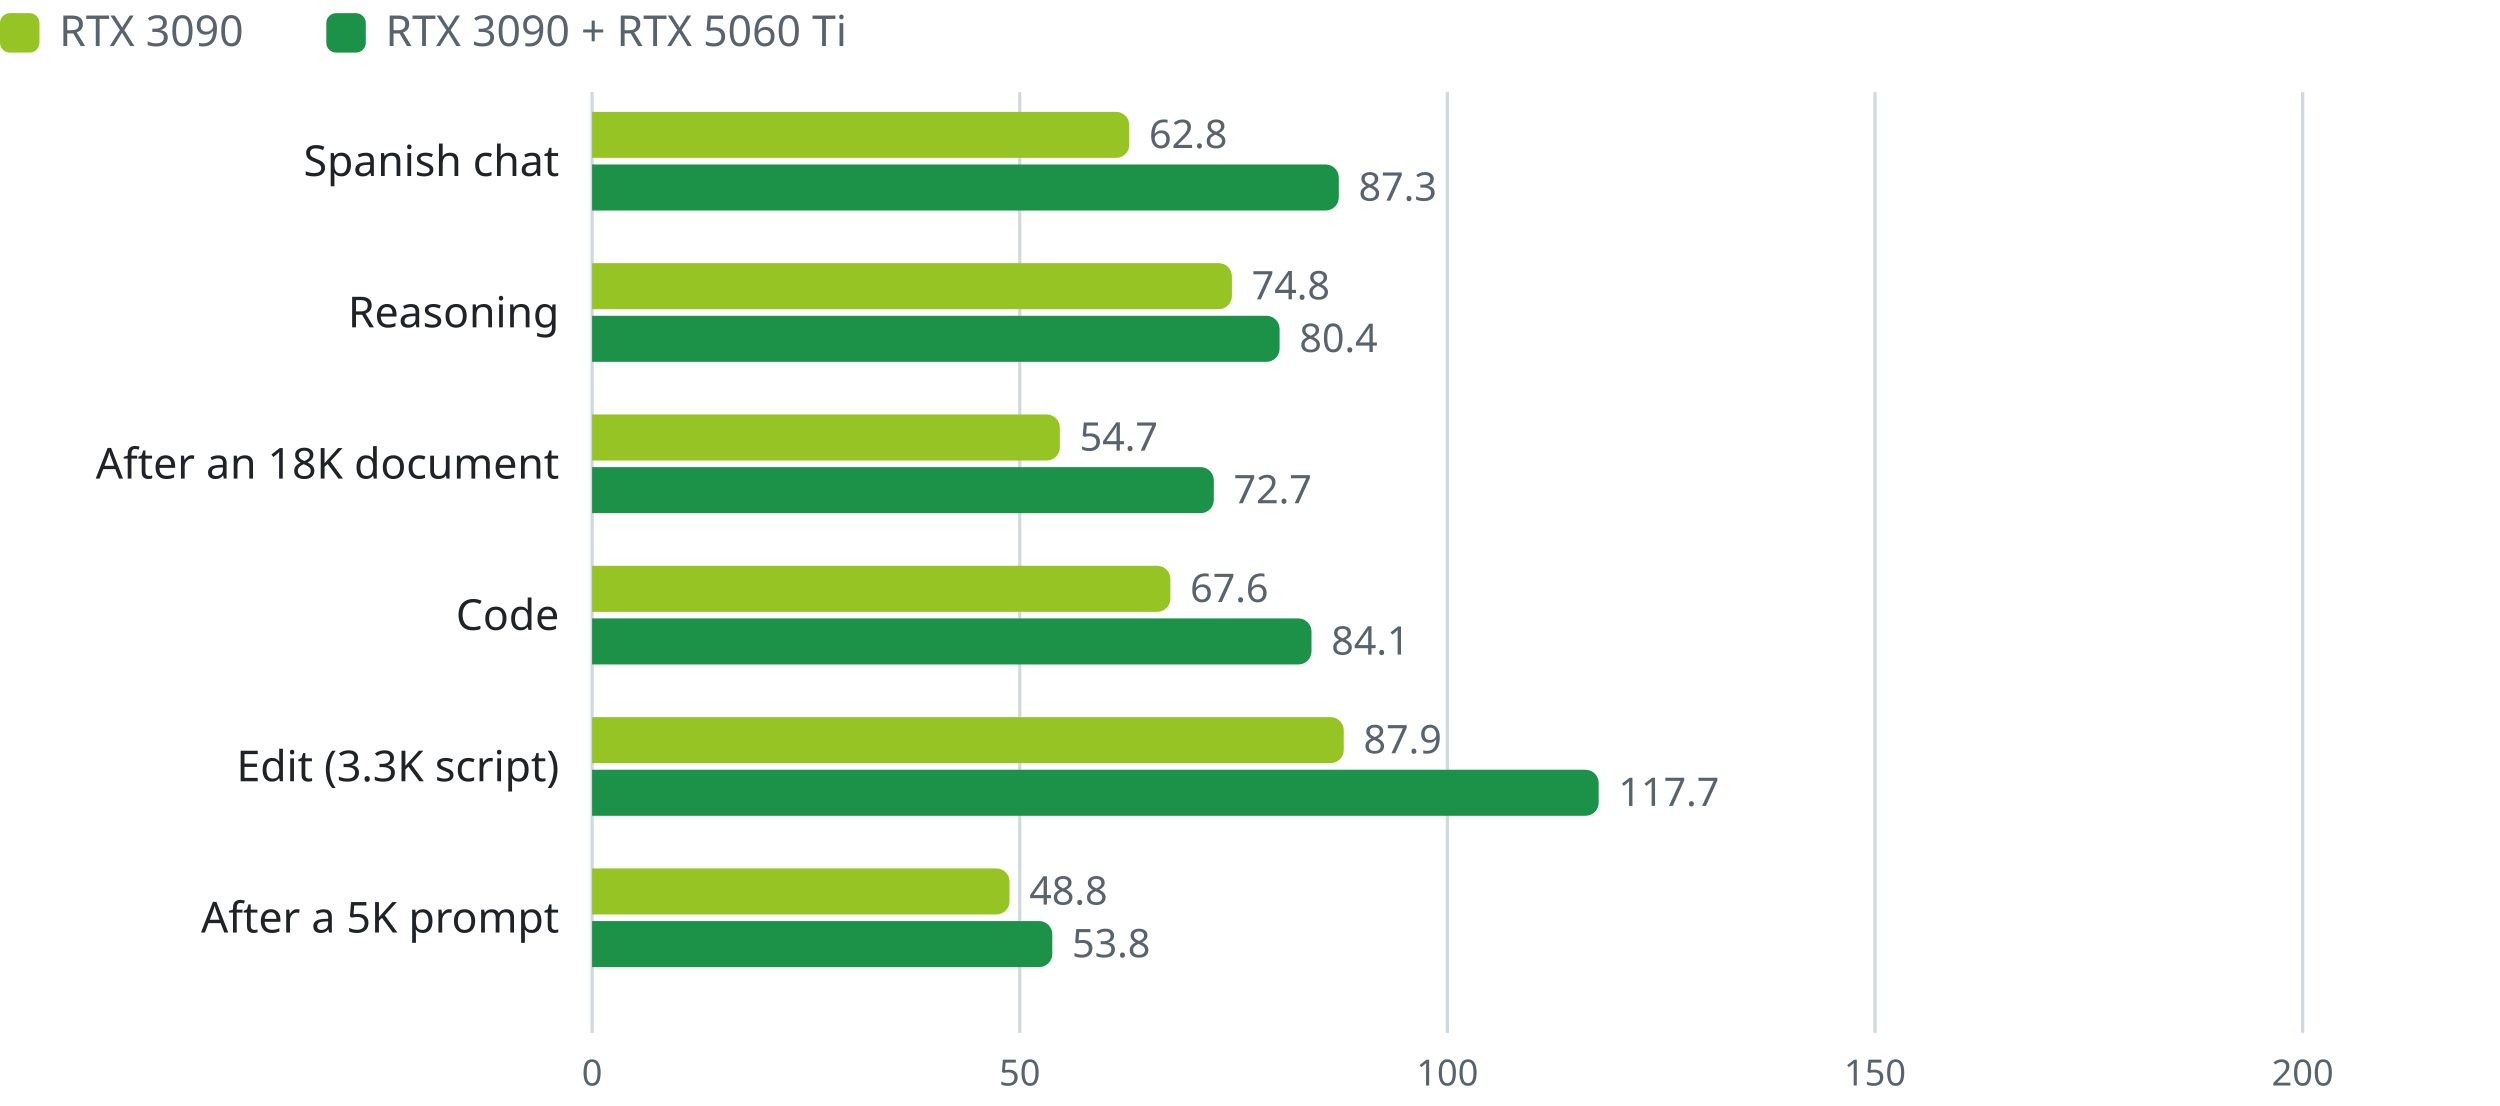
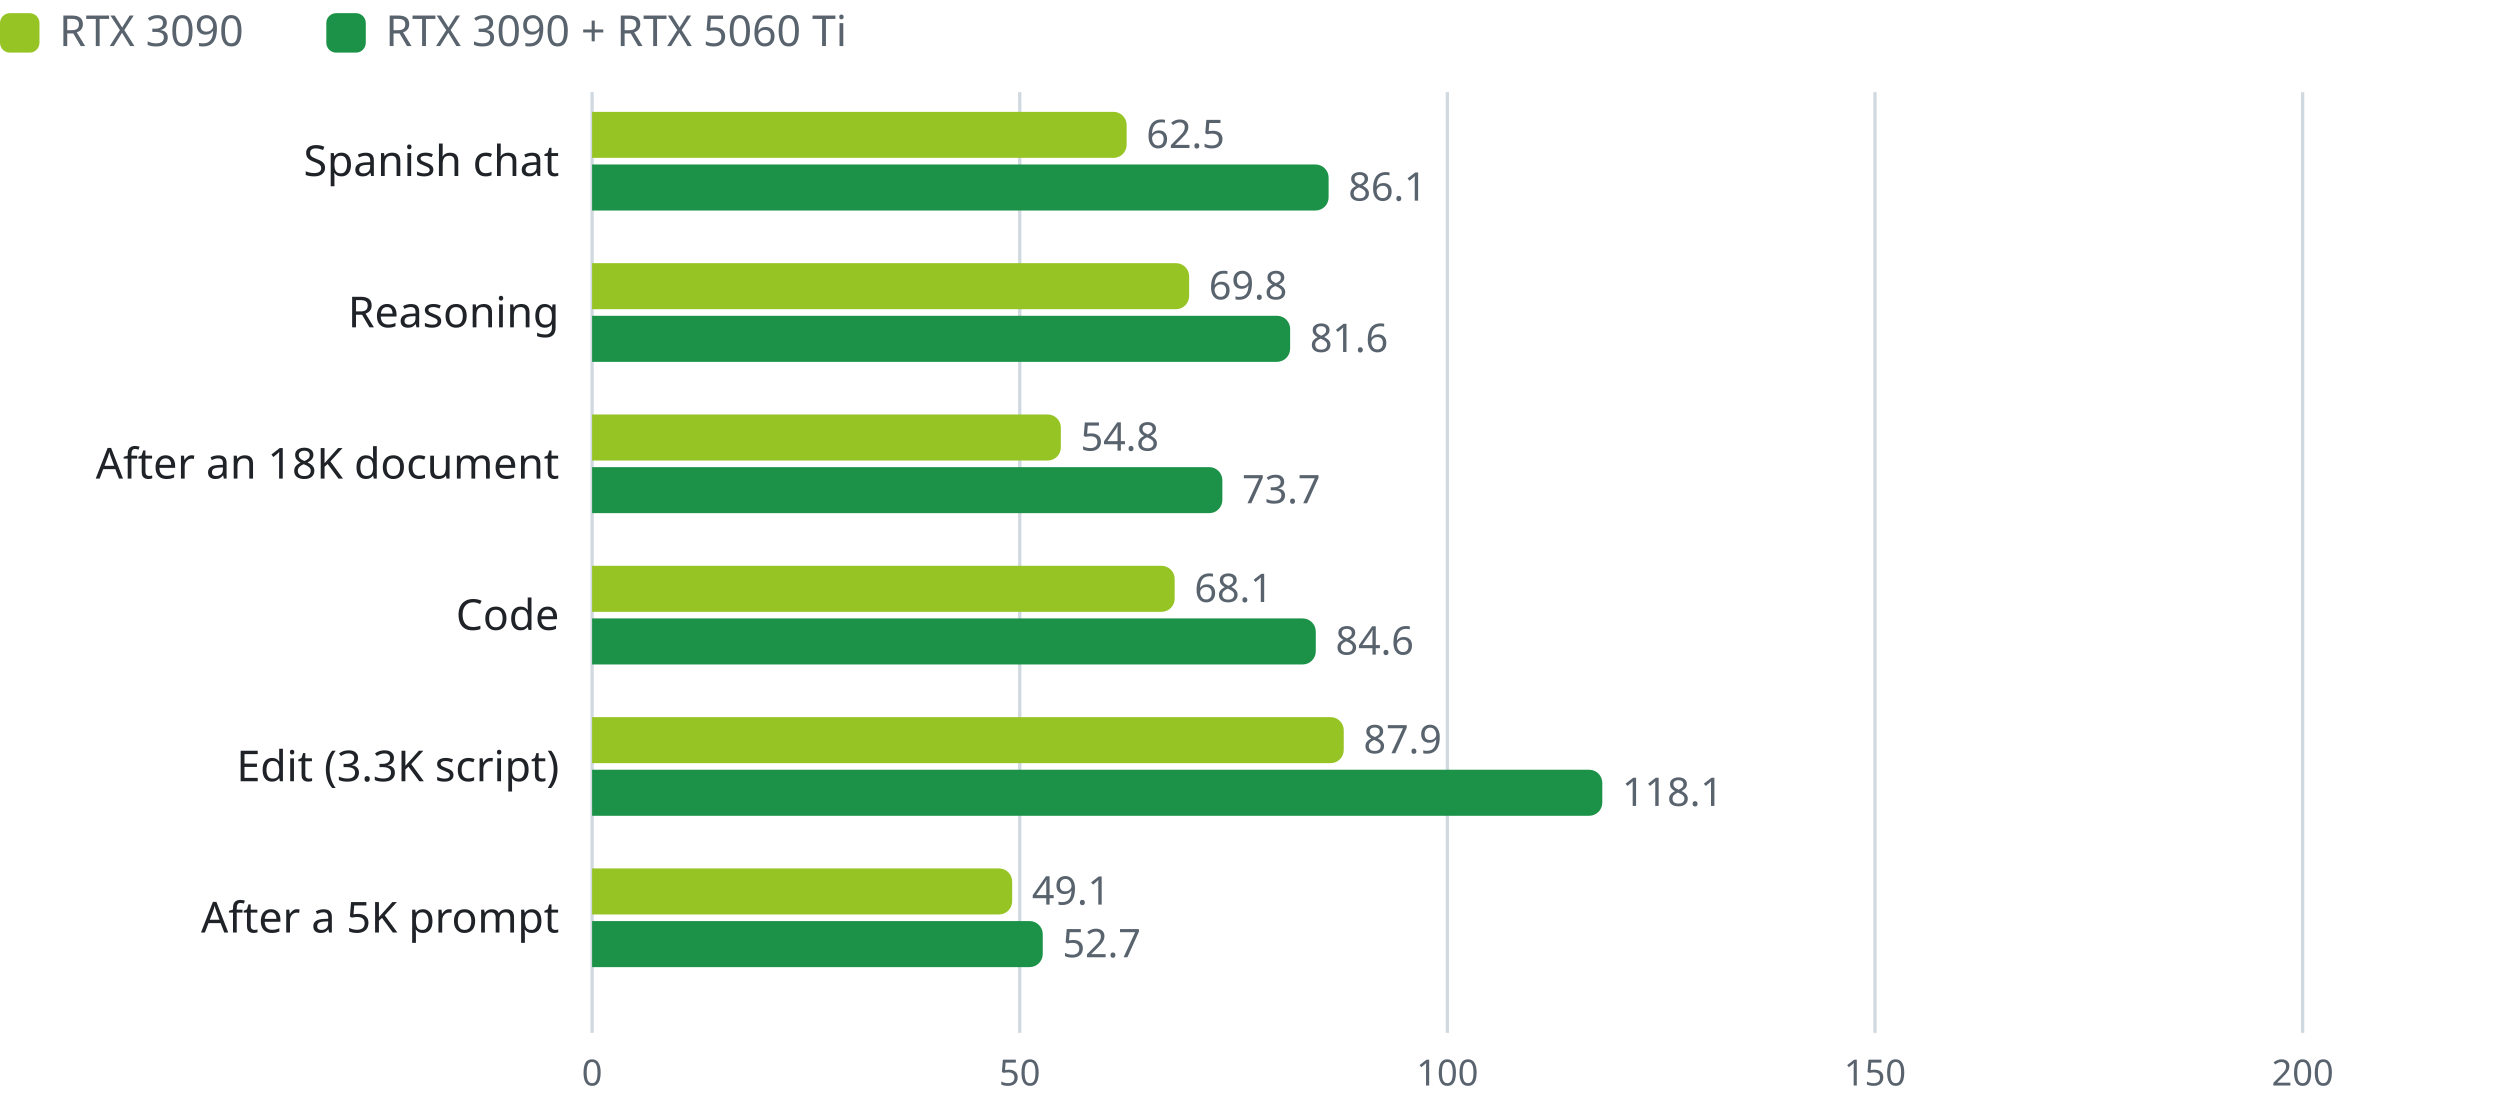
<svg xmlns="http://www.w3.org/2000/svg" width="760" height="336" viewBox="0 0 760 336" role="img" aria-label="UD-Q4_K_XL decode speed per prompt" font-family="-apple-system,BlinkMacSystemFont,'Segoe UI','Noto Sans',Helvetica,Arial,sans-serif">
  <rect x="0" y="4" width="12" height="12" rx="3" fill="#97c425" />
  <text x="18" y="14" font-size="13" fill="#59636e">RTX 3090</text>
  <rect x="99.2" y="4" width="12" height="12" rx="3" fill="#1b9247" />
  <text x="117.2" y="14" font-size="13" fill="#59636e">RTX 3090 + RTX 5060 Ti</text>
  <line x1="180.0" y1="28" x2="180.0" y2="314" stroke="#d1d9e0" stroke-width="1" />
  <text x="180.0" y="330" font-size="11" fill="#59636e" text-anchor="middle">0</text>
  <line x1="310.0" y1="28" x2="310.0" y2="314" stroke="#d1d9e0" stroke-width="1" />
  <text x="310.0" y="330" font-size="11" fill="#59636e" text-anchor="middle">50</text>
  <line x1="440.0" y1="28" x2="440.0" y2="314" stroke="#d1d9e0" stroke-width="1" />
  <text x="440.0" y="330" font-size="11" fill="#59636e" text-anchor="middle">100</text>
  <line x1="570.0" y1="28" x2="570.0" y2="314" stroke="#d1d9e0" stroke-width="1" />
  <text x="570.0" y="330" font-size="11" fill="#59636e" text-anchor="middle">150</text>
  <line x1="700.0" y1="28" x2="700.0" y2="314" stroke="#d1d9e0" stroke-width="1" />
  <text x="700.0" y="330" font-size="11" fill="#59636e" text-anchor="middle">200</text>
  <text x="170" y="53.5" font-size="13" fill="#1f2328" text-anchor="end">Spanish chat</text>
-   <path d="M180.0,34.0 h159.3 a4,4 0 0 1 4,4 v6.0 a4,4 0 0 1 -4,4 h-159.3 z" fill="#97c425" />
-   <text x="349.3" y="45" font-size="12" fill="#59636e">62.8</text>
-   <path d="M180.0,50.0 h223.0 a4,4 0 0 1 4,4 v6.0 a4,4 0 0 1 -4,4 h-223.0 z" fill="#1b9247" />
-   <text x="413.0" y="61" font-size="12" fill="#59636e">87.3</text>
+   <path d="M180.0,34.0 h158.5 a4,4 0 0 1 4,4 v6.0 a4,4 0 0 1 -4,4 h-158.5 z" fill="#97c425" />
+   <text x="348.5" y="45" font-size="12" fill="#59636e">62.5</text>
+   <path d="M180.0,50.0 h219.9 a4,4 0 0 1 4,4 v6.0 a4,4 0 0 1 -4,4 h-219.9 z" fill="#1b9247" />
+   <text x="409.9" y="61" font-size="12" fill="#59636e">86.1</text>
  <text x="170" y="99.5" font-size="13" fill="#1f2328" text-anchor="end">Reasoning</text>
-   <path d="M180.0,80.0 h190.5 a4,4 0 0 1 4,4 v6.0 a4,4 0 0 1 -4,4 h-190.5 z" fill="#97c425" />
-   <text x="380.5" y="91" font-size="12" fill="#59636e">74.8</text>
-   <path d="M180.0,96.0 h205.0 a4,4 0 0 1 4,4 v6.0 a4,4 0 0 1 -4,4 h-205.0 z" fill="#1b9247" />
-   <text x="395.0" y="107" font-size="12" fill="#59636e">80.4</text>
+   <path d="M180.0,80.0 h177.5 a4,4 0 0 1 4,4 v6.0 a4,4 0 0 1 -4,4 h-177.5 z" fill="#97c425" />
+   <text x="367.5" y="91" font-size="12" fill="#59636e">69.8</text>
+   <path d="M180.0,96.0 h208.2 a4,4 0 0 1 4,4 v6.0 a4,4 0 0 1 -4,4 h-208.2 z" fill="#1b9247" />
+   <text x="398.2" y="107" font-size="12" fill="#59636e">81.6</text>
  <text x="170" y="145.5" font-size="13" fill="#1f2328" text-anchor="end">After an 18K document</text>
-   <path d="M180.0,126.0 h138.2 a4,4 0 0 1 4,4 v6.0 a4,4 0 0 1 -4,4 h-138.2 z" fill="#97c425" />
-   <text x="328.2" y="137" font-size="12" fill="#59636e">54.7</text>
-   <path d="M180.0,142.0 h185.0 a4,4 0 0 1 4,4 v6.0 a4,4 0 0 1 -4,4 h-185.0 z" fill="#1b9247" />
-   <text x="375.0" y="153" font-size="12" fill="#59636e">72.7</text>
+   <path d="M180.0,126.0 h138.5 a4,4 0 0 1 4,4 v6.0 a4,4 0 0 1 -4,4 h-138.5 z" fill="#97c425" />
+   <text x="328.5" y="137" font-size="12" fill="#59636e">54.8</text>
+   <path d="M180.0,142.0 h187.6 a4,4 0 0 1 4,4 v6.0 a4,4 0 0 1 -4,4 h-187.6 z" fill="#1b9247" />
+   <text x="377.6" y="153" font-size="12" fill="#59636e">73.7</text>
  <text x="170" y="191.5" font-size="13" fill="#1f2328" text-anchor="end">Code</text>
-   <path d="M180.0,172.0 h171.8 a4,4 0 0 1 4,4 v6.0 a4,4 0 0 1 -4,4 h-171.8 z" fill="#97c425" />
-   <text x="361.8" y="183" font-size="12" fill="#59636e">67.6</text>
-   <path d="M180.0,188.0 h214.7 a4,4 0 0 1 4,4 v6.0 a4,4 0 0 1 -4,4 h-214.7 z" fill="#1b9247" />
-   <text x="404.7" y="199" font-size="12" fill="#59636e">84.1</text>
+   <path d="M180.0,172.0 h173.1 a4,4 0 0 1 4,4 v6.0 a4,4 0 0 1 -4,4 h-173.1 z" fill="#97c425" />
+   <text x="363.1" y="183" font-size="12" fill="#59636e">68.1</text>
+   <path d="M180.0,188.0 h216.0 a4,4 0 0 1 4,4 v6.0 a4,4 0 0 1 -4,4 h-216.0 z" fill="#1b9247" />
+   <text x="406.0" y="199" font-size="12" fill="#59636e">84.6</text>
  <text x="170" y="237.5" font-size="13" fill="#1f2328" text-anchor="end">Edit (3.3K script)</text>
  <path d="M180.0,218.0 h224.5 a4,4 0 0 1 4,4 v6.0 a4,4 0 0 1 -4,4 h-224.5 z" fill="#97c425" />
  <text x="414.5" y="229" font-size="12" fill="#59636e">87.9</text>
-   <path d="M180.0,234.0 h302.0 a4,4 0 0 1 4,4 v6.0 a4,4 0 0 1 -4,4 h-302.0 z" fill="#1b9247" />
-   <text x="492.0" y="245" font-size="12" fill="#59636e">117.7</text>
+   <path d="M180.0,234.0 h303.1 a4,4 0 0 1 4,4 v6.0 a4,4 0 0 1 -4,4 h-303.1 z" fill="#1b9247" />
+   <text x="493.1" y="245" font-size="12" fill="#59636e">118.1</text>
  <text x="170" y="283.5" font-size="13" fill="#1f2328" text-anchor="end">After a 5K prompt</text>
-   <path d="M180.0,264.0 h122.9 a4,4 0 0 1 4,4 v6.0 a4,4 0 0 1 -4,4 h-122.9 z" fill="#97c425" />
-   <text x="312.9" y="275" font-size="12" fill="#59636e">48.8</text>
-   <path d="M180.0,280.0 h135.9 a4,4 0 0 1 4,4 v6.0 a4,4 0 0 1 -4,4 h-135.9 z" fill="#1b9247" />
-   <text x="325.9" y="291" font-size="12" fill="#59636e">53.8</text>
+   <path d="M180.0,264.0 h123.7 a4,4 0 0 1 4,4 v6.0 a4,4 0 0 1 -4,4 h-123.7 z" fill="#97c425" />
+   <text x="313.7" y="275" font-size="12" fill="#59636e">49.1</text>
+   <path d="M180.0,280.0 h133.0 a4,4 0 0 1 4,4 v6.0 a4,4 0 0 1 -4,4 h-133.0 z" fill="#1b9247" />
+   <text x="323.0" y="291" font-size="12" fill="#59636e">52.7</text>
</svg>
